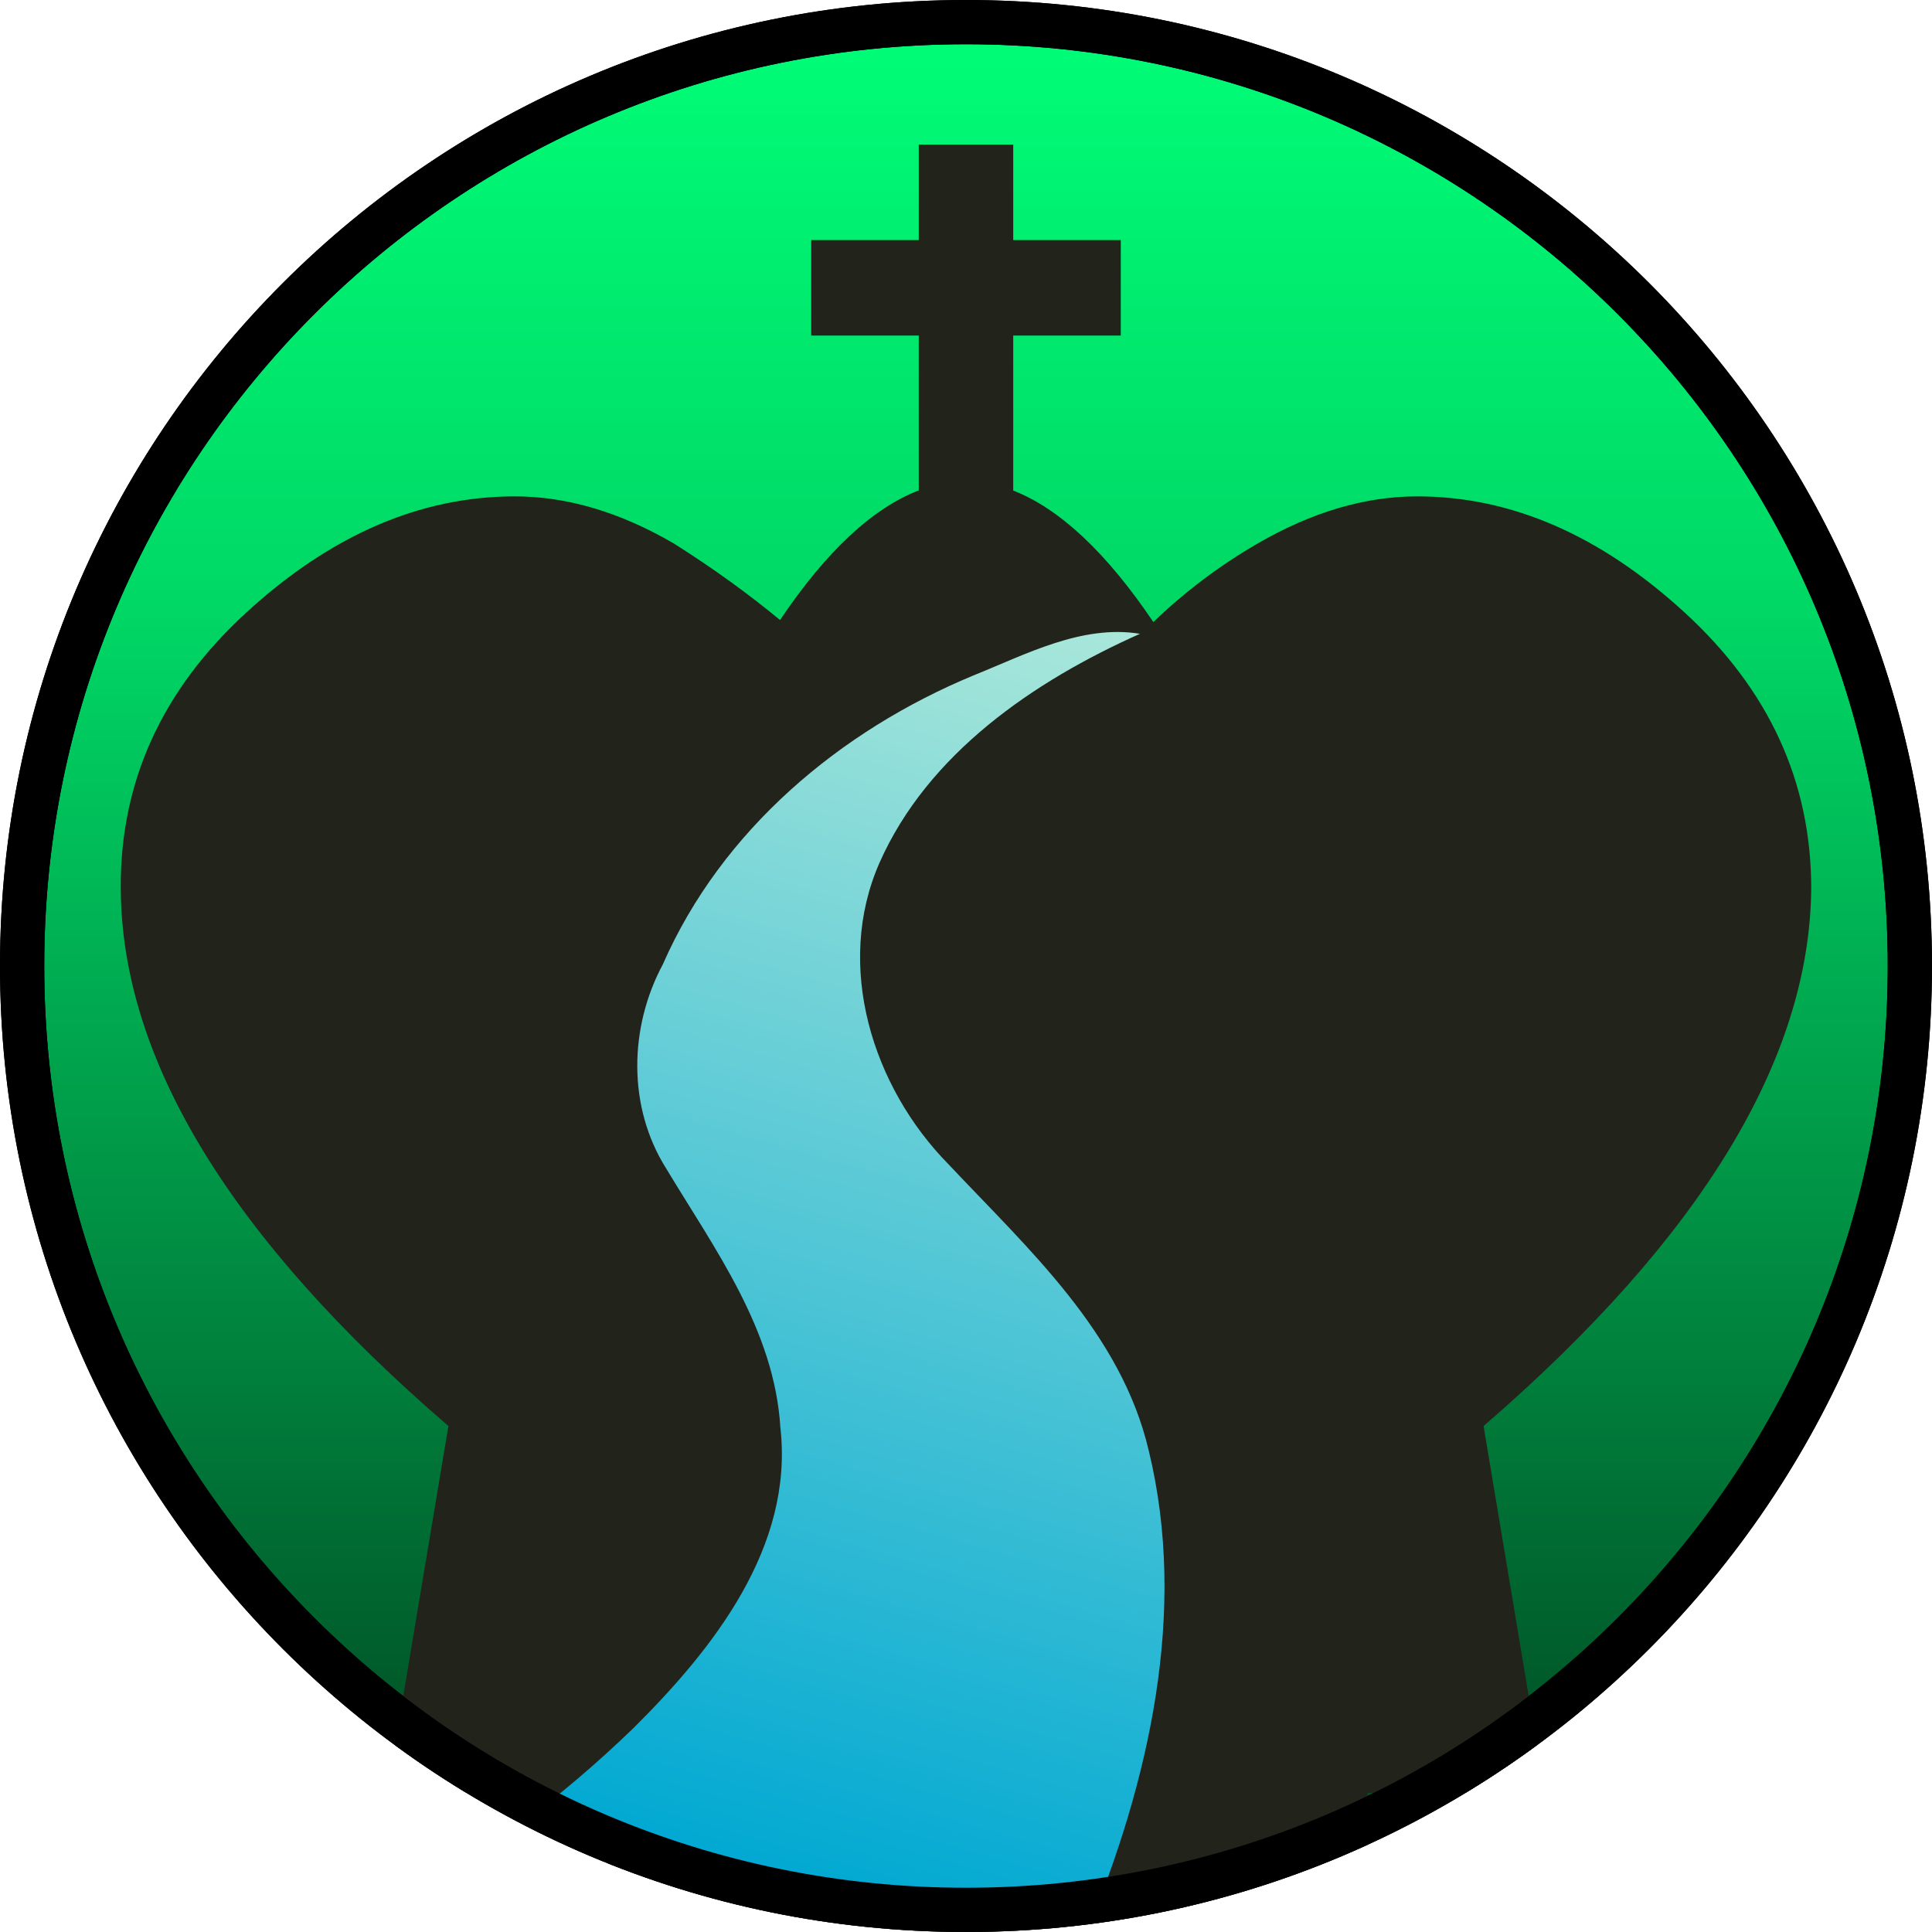
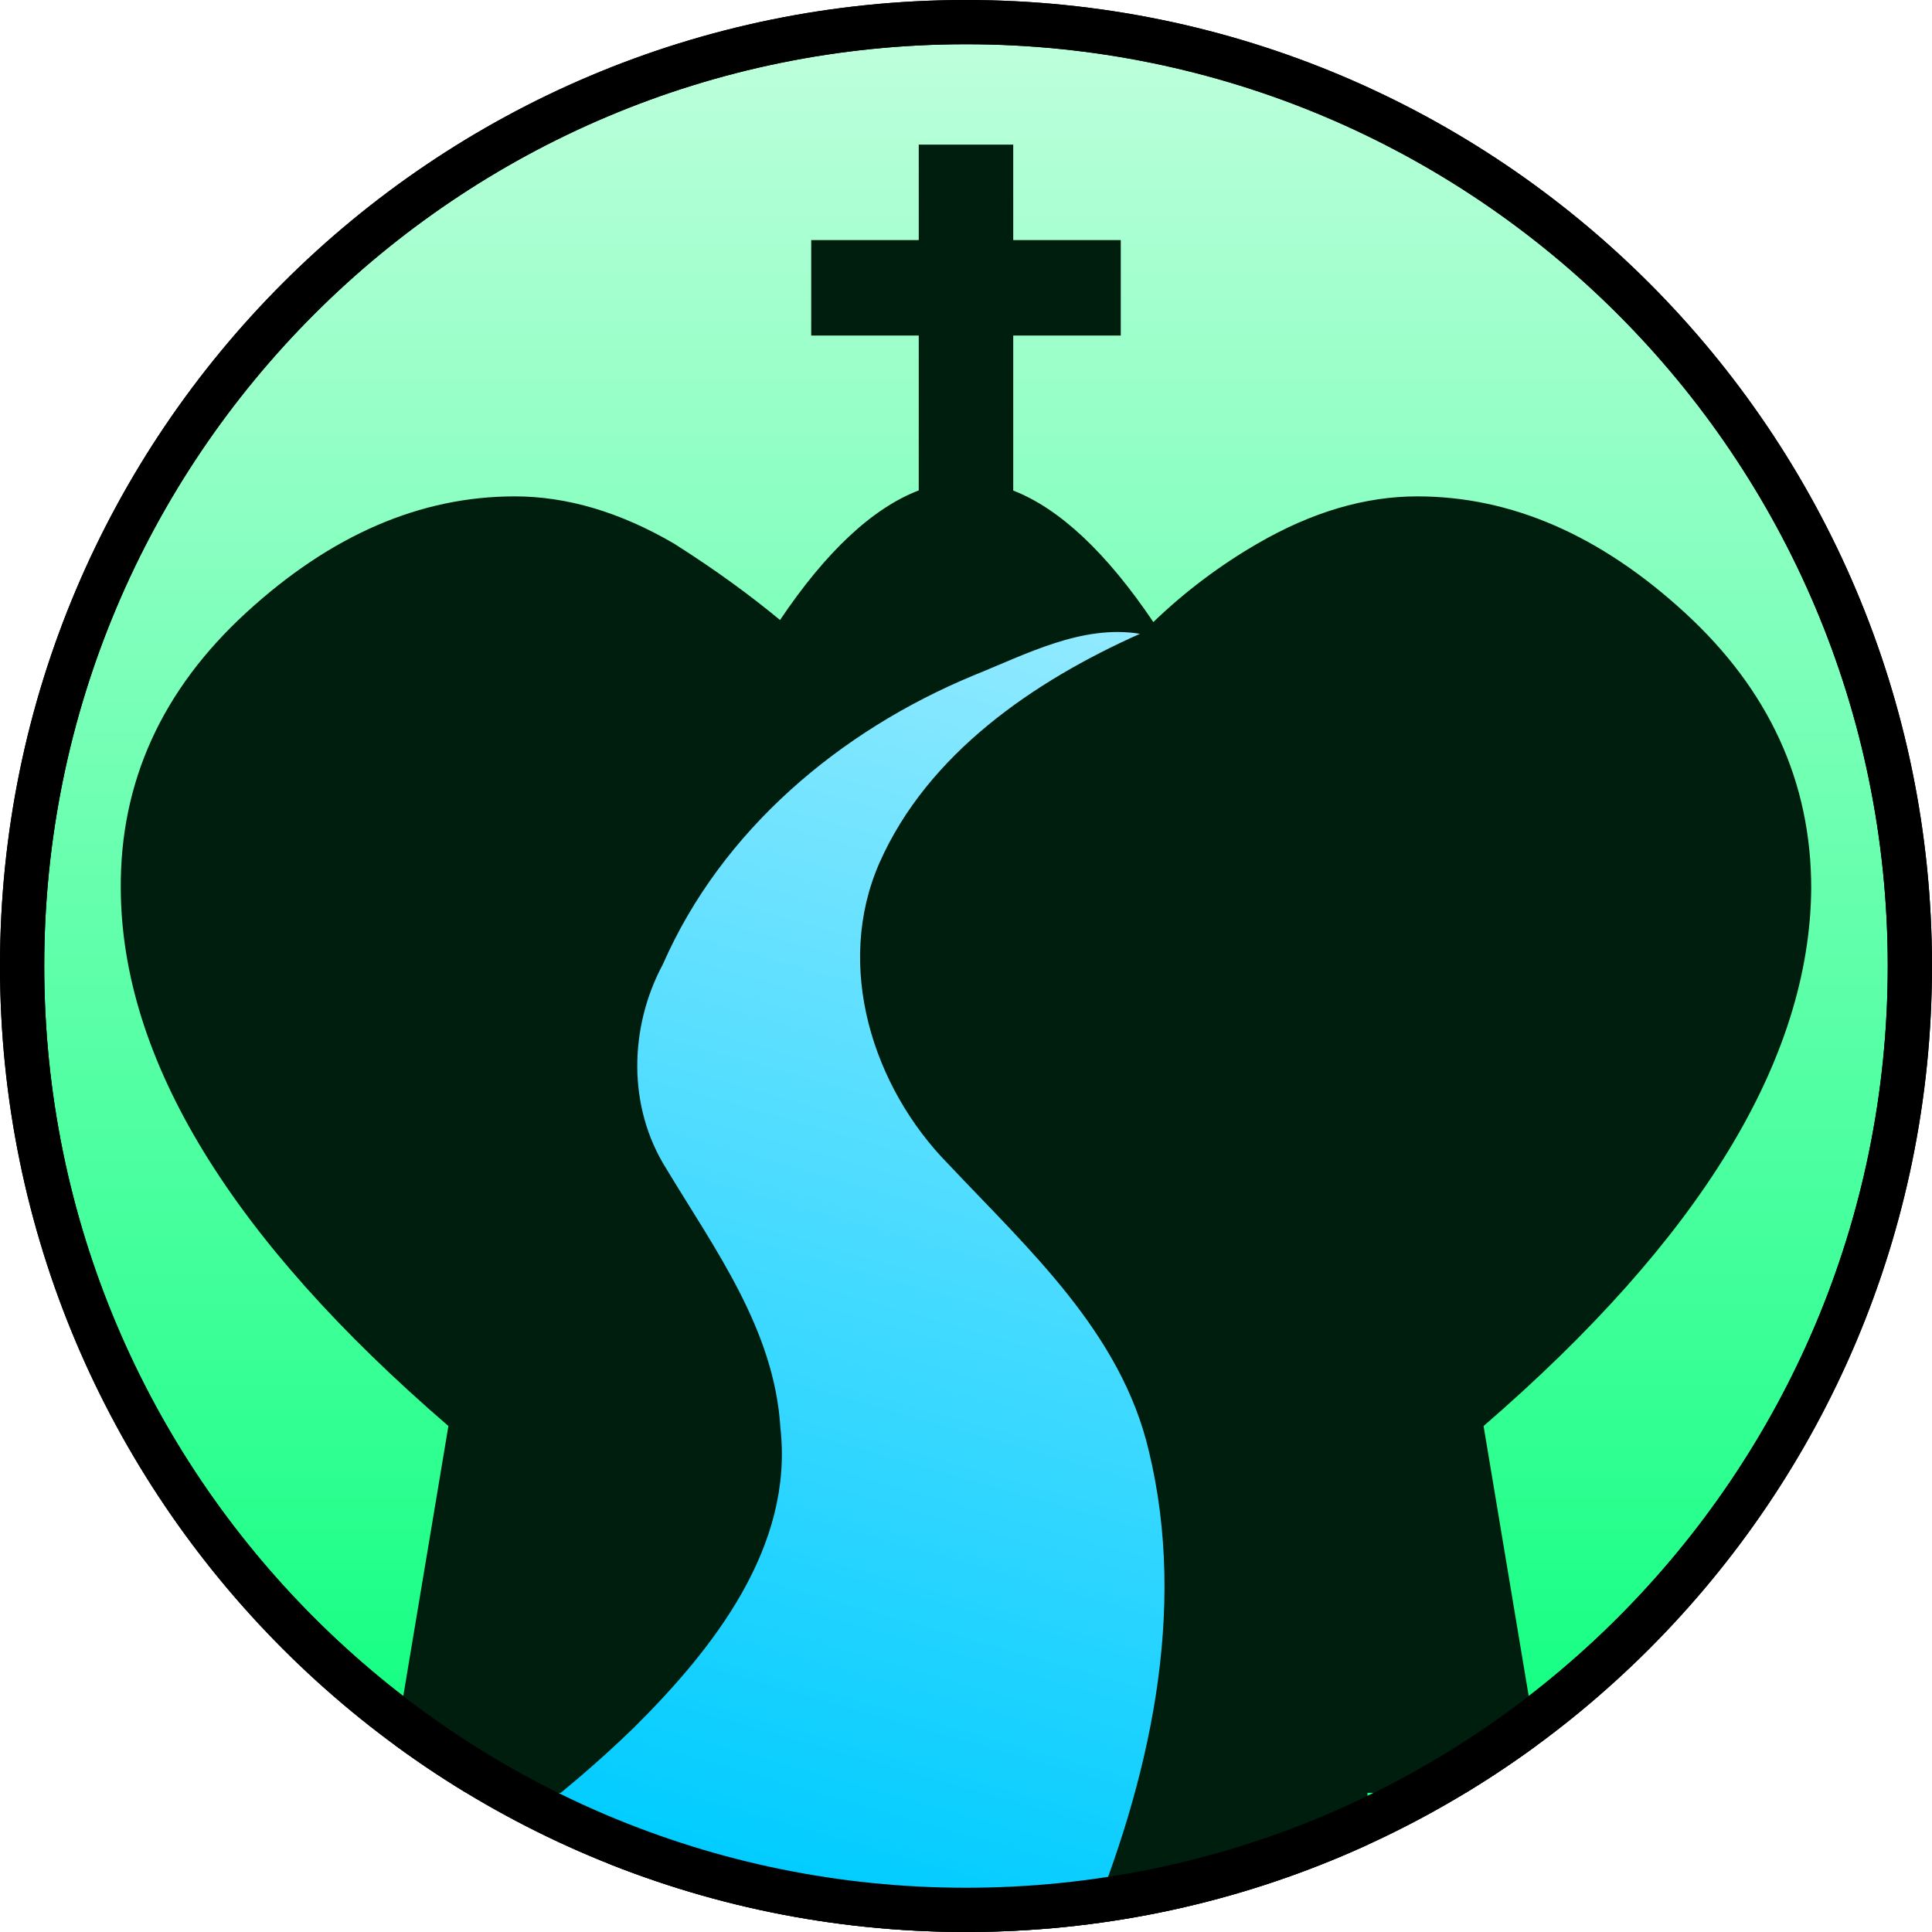
<svg xmlns="http://www.w3.org/2000/svg" xmlns:xlink="http://www.w3.org/1999/xlink" width="512" height="512" viewBox="0 0 135.467 135.467">
  <defs>
    <linearGradient id="b">
-       <stop offset="0" stop-color="#a9e7da" />
-       <stop offset="1" stop-color="#00a8d2" />
+       <stop offset="0" stop-color="#91eaff" />
+       <stop offset="1" stop-color="#0cf" />
    </linearGradient>
    <linearGradient id="a">
-       <stop offset="0" stop-color="#003e1d" />
-       <stop offset=".682" stop-color="#00d765" />
-       <stop offset="1" stop-color="#00ff78" />
+       <stop offset="0" stop-color="#00ff78" />
+       <stop offset=".682" stop-color="#81ffbc" />
+       <stop offset="1" stop-color="#c1ffde" />
    </linearGradient>
    <linearGradient xlink:href="#a" id="c" x1="0" y1="67.733" x2="135.467" y2="67.733" gradientUnits="userSpaceOnUse" spreadMethod="pad" gradientTransform="translate(-135.467)" />
    <clipPath clipPathUnits="userSpaceOnUse" id="d">
      <ellipse cx="395.909" cy="386.562" rx="317.639" ry="317.061" fill="#5df" stroke="#9cb0ae" stroke-width="25.966" stroke-linejoin="round" paint-order="fill markers stroke" />
    </clipPath>
    <clipPath clipPathUnits="userSpaceOnUse" id="f">
      <circle cx="67.733" cy="67.733" r="65.077" fill="#5df" stroke="#9cb0ae" stroke-width="5.312" stroke-linejoin="round" paint-order="fill markers stroke" />
    </clipPath>
    <linearGradient xlink:href="#b" id="g" x1="79.933" y1="44.439" x2="54.912" y2="132.546" gradientUnits="userSpaceOnUse" />
    <clipPath clipPathUnits="userSpaceOnUse" id="e">
      <circle cy="255.215" cx="256" r="274.286" stroke-width="11.863" stroke-linejoin="round" paint-order="fill markers stroke" />
    </clipPath>
  </defs>
  <ellipse cx="-67.733" cy="67.733" rx="66.182" ry="66.182" transform="rotate(-90)" fill="url(#c)" stroke="#000" stroke-width="3.102" stroke-linejoin="round" paint-order="fill markers stroke" />
-   <path d="M242.59 21.986v27.112h-30.537v27.109h30.537l-.002 43.969c-13.13 5.035-26.353 17.41-39.39 36.8-8.365-6.922-18.264-14.206-30.096-21.695-15.316-8.941-30.394-13.412-45.233-13.412-26.825 0-52.222 10.987-76.193 32.961-23.972 21.974-35.864 48.085-35.674 78.334.19 48.513 31.202 99.404 93.033 152.674L91.627 490H154v46h216v-46h50.375l-17.406-104.162c61.64-53.27 92.65-104.16 93.031-152.674 0-30.25-11.986-56.36-35.957-78.334-23.971-21.974-49.275-32.96-75.91-32.96-14.84 0-29.963 4.47-45.373 13.411a153.652 153.652 0 0 0-29.559 22.276c-13.27-19.679-26.629-32.226-39.787-37.338V76.207h30.535v-27.11h-30.535v-27.11z" clip-path="url(#e)" transform="matrix(.24694 0 0 .24694 4.516 4.71)" fill="#22241c" />
+   <path d="M242.59 21.986v27.112h-30.537v27.109h30.537l-.002 43.969c-13.13 5.035-26.353 17.41-39.39 36.8-8.365-6.922-18.264-14.206-30.096-21.695-15.316-8.941-30.394-13.412-45.233-13.412-26.825 0-52.222 10.987-76.193 32.961-23.972 21.974-35.864 48.085-35.674 78.334.19 48.513 31.202 99.404 93.033 152.674L91.627 490H154v46h216v-46h50.375l-17.406-104.162c61.64-53.27 92.65-104.16 93.031-152.674 0-30.25-11.986-56.36-35.957-78.334-23.971-21.974-49.275-32.96-75.91-32.96-14.84 0-29.963 4.47-45.373 13.411a153.652 153.652 0 0 0-29.559 22.276c-13.27-19.679-26.629-32.226-39.787-37.338V76.207h30.535v-27.11h-30.535v-27.11z" clip-path="url(#e)" transform="matrix(.24694 0 0 .24694 4.516 4.71)" fill="#001e0e" />
  <path clip-path="url(#f)" d="M79.933 44.44c-4.075-.663-7.997 1.442-11.69 2.925-9.35 3.878-17.636 10.839-21.76 20.24-2.38 4.435-2.49 10.005.223 14.32 3.417 5.675 7.598 11.316 8.013 18.185.947 8.364-4.711 15.509-10.294 21.05-5.015 4.863-10.67 9.047-16.657 12.637l48.432 1.67c4.36-10.552 7.1-22.445 4.345-33.763-1.948-8.274-8.436-14.113-14.022-20.05-5.354-5.426-8.028-13.943-4.854-21.16 3.393-7.667 10.839-12.744 18.264-16.055z" fill="url(#g)" />
  <ellipse transform="rotate(-90)" ry="66.182" rx="66.182" cy="67.733" cx="-67.733" fill="none" stroke="#000" stroke-width="3.102" stroke-linejoin="round" paint-order="fill markers stroke" />
</svg>
